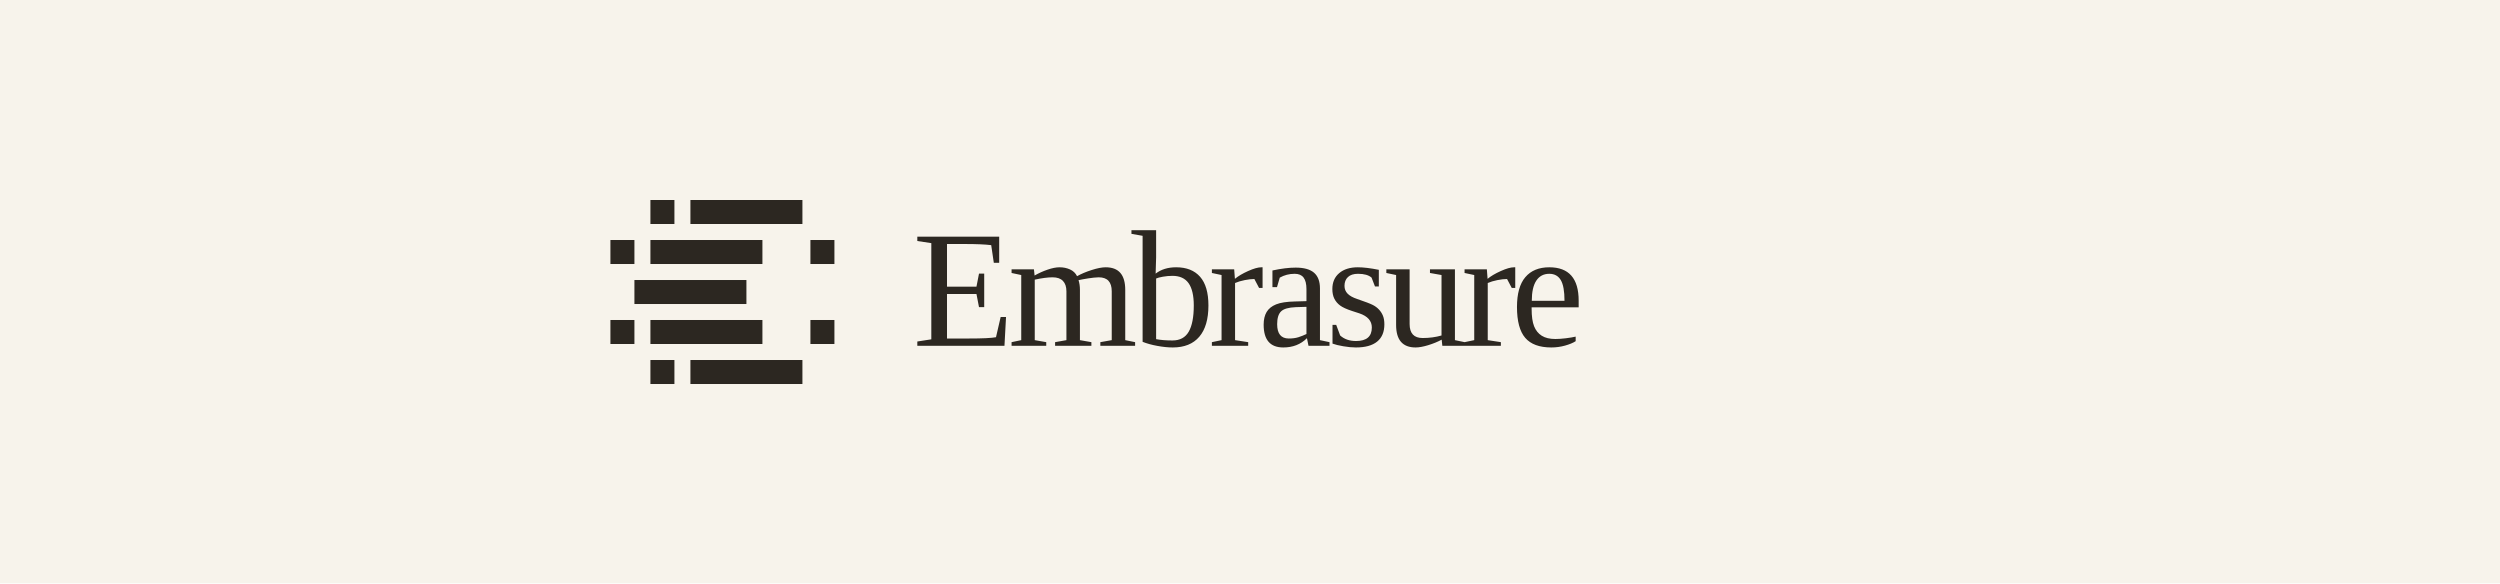
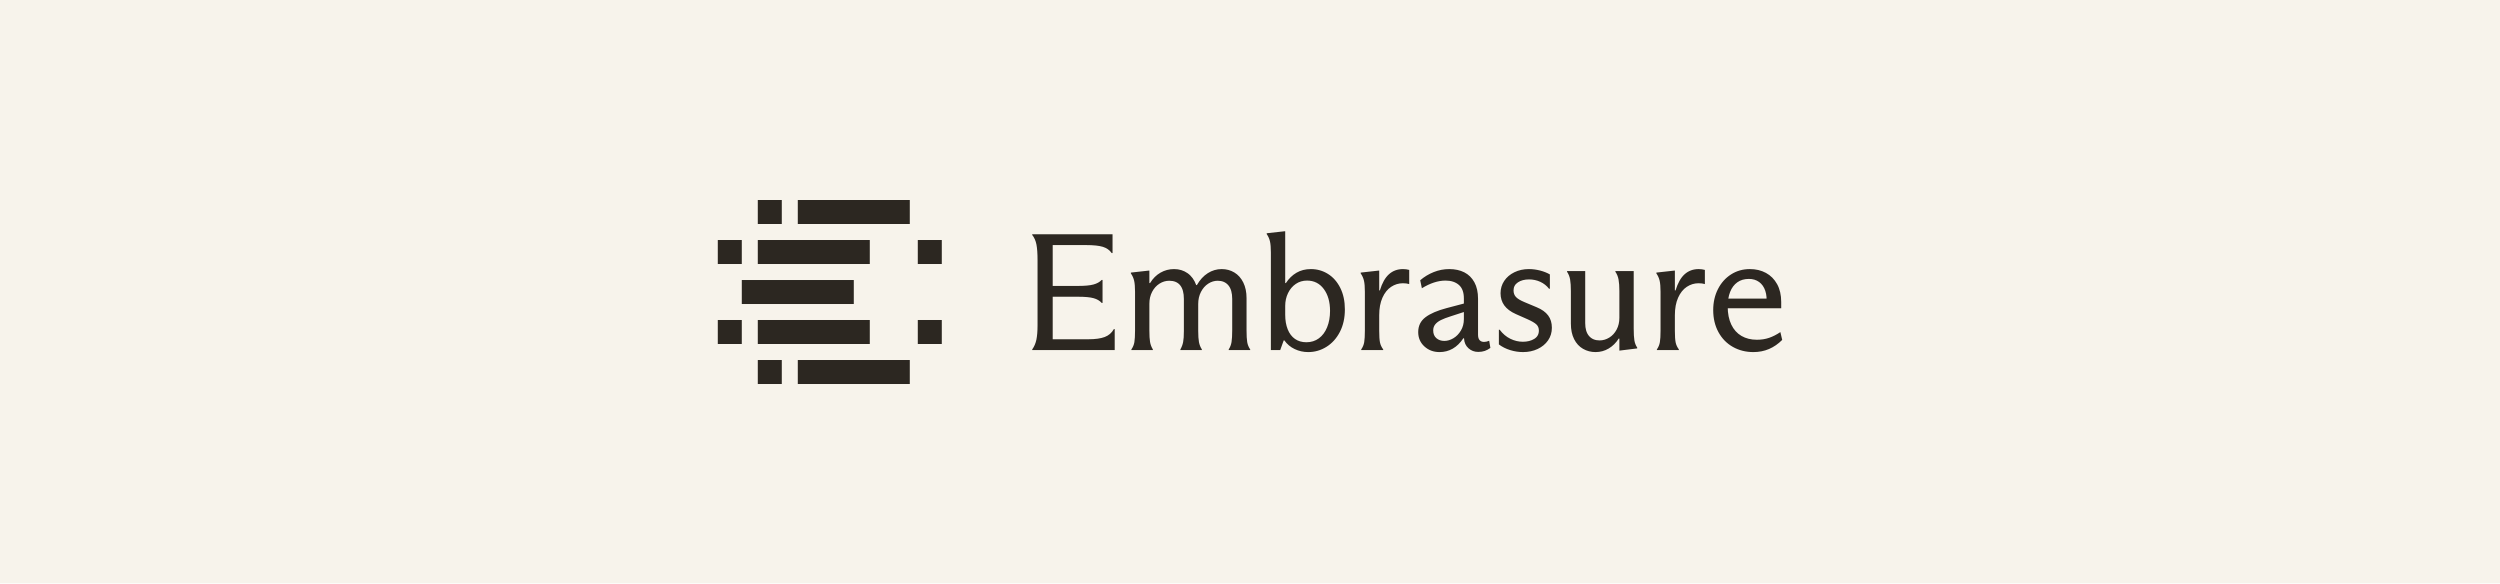
<svg xmlns="http://www.w3.org/2000/svg" width="1200" height="280" viewBox="0 0 1200 280" role="img" aria-labelledby="title desc">
  <rect width="1200" height="280" fill="#F7F3EB" />
-   <g transform="translate(293 96) scale(.16)" fill="#2C2721">
+   <g transform="translate(344.540 96) scale(.16)" fill="#2C2721">
    <rect x="120" width="72" height="72" />
    <rect x="120" y="480.022" width="72" height="72" />
    <rect y="120.021" width="72" height="72" />
    <rect x="600" y="120.021" width="72" height="72" />
    <rect y="359.993" width="72" height="72" />
    <rect x="600" y="359.993" width="72" height="72" />
    <rect x="240" width="336" height="72" />
    <rect x="240" y="480.022" width="336" height="72" />
    <rect x="120" y="120.021" width="336" height="72" />
    <rect x="120" y="359.993" width="336" height="72" />
    <rect x="72.001" y="240.05" width="336" height="72" />
  </g>
-   <text x="438" y="166" fill="#2C2721" font-family="Georgia, 'Times New Roman', serif" font-size="80" letter-spacing="-3">Embrasure</text>
+   <path fill="#2C2721" transform="translate(489.540 168.040) scale(0.08 -0.08)" d="M569 126V0H74V4Q92 29 99.0 62.0Q106 95 106 149V155V540Q106 599 99.5 633.0Q93 667 74 691V695H556V582H551Q532 609 498.0 619.5Q464 630 398 630H197V385H352Q410 385 441.5 393.5Q473 402 491 421H496V283H491Q473 303 442.0 311.5Q411 320 352 320H197V65H412Q473 65 509.0 78.5Q545 92 564 126ZM691.0 350Q691.0 393 685.5 416.5Q680.0 440 666.0 460V465L774.0 477H777.0V402H781.0Q806.0 443 843.5 464.5Q881.0 486 925.0 486Q971.0 486 1006.0 461.5Q1041.0 437 1058.0 390H1062.0Q1089.0 437 1127.5 461.5Q1166.0 486 1211.0 486Q1253.0 486 1287.0 465.5Q1321.0 445 1340.5 405.5Q1360.0 366 1360.0 312V119Q1360.0 72 1364.0 48.0Q1368.0 24 1382.0 4V0H1253.0V4Q1266.0 24 1270.0 48.5Q1274.0 73 1274.0 119V307Q1274.0 361 1251.0 388.5Q1228.0 416 1187.0 416Q1157.0 416 1130.0 398.5Q1103.0 381 1086.5 349.0Q1070.0 317 1070.0 276V116Q1070.0 72 1074.5 48.0Q1079.0 24 1092.0 4V0H963.0V4Q975.0 25 979.5 48.0Q984.0 71 984.0 113Q984.0 114 984.0 114.5Q984.0 115 984.0 116V307Q984.0 361 962.0 388.5Q940.0 416 896.0 416Q865.0 416 837.5 398.5Q810.0 381 793.5 349.5Q777.0 318 777.0 278V117Q777.0 73 781.0 49.0Q785.0 25 798.0 4V0H669.0V4Q683.0 24 687.0 47.5Q691.0 71 691.0 117ZM1730.0 -12Q1687.0 -12 1649.0 6.0Q1611.0 24 1587.0 58H1583.0L1562.0 0H1506.0V586Q1506.0 629 1500.5 652.5Q1495.0 676 1481.0 696V701L1589.0 713H1592.0V402H1596.0Q1622.0 442 1659.5 464.0Q1697.0 486 1746.0 486Q1802.0 486 1848.5 457.0Q1895.0 428 1922.5 373.0Q1950.0 318 1950.0 244Q1950.0 167 1920.0 109.0Q1890.0 51 1839.5 19.5Q1789.0 -12 1730.0 -12ZM1719.0 47Q1762.0 47 1794.0 70.5Q1826.0 94 1843.5 137.0Q1861.0 180 1861.0 235Q1861.0 316 1823.5 366.5Q1786.0 417 1723.0 417Q1685.0 417 1655.5 397.0Q1626.0 377 1609.0 342.0Q1592.0 307 1592.0 265V212Q1592.0 162 1607.0 124.5Q1622.0 87 1650.5 67.0Q1679.0 47 1719.0 47ZM2070.0 350Q2070.0 393 2064.5 416.5Q2059.0 440 2045.0 460V465L2153.0 477H2156.0V358H2160.0Q2180.0 424 2214.5 455.0Q2249.0 486 2299.0 486Q2318.0 486 2336.0 481V396Q2320.0 401 2298.0 401Q2260.0 401 2227.5 379.5Q2195.0 358 2175.5 314.5Q2156.0 271 2156.0 209V116Q2156.0 69 2160.5 46.5Q2165.0 24 2180.0 4V0H2048.0V4Q2062.0 24 2066.0 47.5Q2070.0 71 2070.0 116ZM2518.0 -12Q2464.0 -12 2427.0 22.0Q2390.0 56 2390.0 108Q2390.0 164 2433.5 197.0Q2477.0 230 2561.0 252L2667.0 280L2669.0 230L2586.0 203Q2548.0 191 2526.0 180.0Q2504.0 169 2492.0 154.0Q2480.0 139 2480.0 118Q2480.0 88 2499.0 71.5Q2518.0 55 2547.0 55Q2574.0 55 2601.0 71.0Q2628.0 87 2646.0 117.0Q2664.0 147 2664.0 186V310Q2664.0 365 2634.0 391.0Q2604.0 417 2554.0 417Q2487.0 417 2412.0 371L2402.0 419Q2438.0 450 2483.0 468.0Q2528.0 486 2576.0 486Q2628.0 486 2666.5 466.5Q2705.0 447 2727.0 407.0Q2749.0 367 2749.0 308V92Q2749.0 70 2758.5 59.5Q2768.0 49 2785.0 49Q2799.0 49 2816.0 56L2823.0 13Q2807.0 1 2789.5 -5.0Q2772.0 -11 2750.0 -11Q2716.0 -11 2691.5 11.0Q2667.0 33 2665.0 69V71H2661.0Q2633.0 29 2597.0 8.5Q2561.0 -12 2518.0 -12ZM3019.0 -12Q2980.0 -12 2941.5 0.0Q2903.0 12 2874.0 34V122H2879.0Q2906.0 86 2942.5 68.0Q2979.0 50 3018.0 50Q3058.0 50 3086.0 67.0Q3114.0 84 3114.0 117Q3114.0 140 3099.0 154.0Q3084.0 168 3046.0 185L2976.0 216Q2929.0 237 2906.5 268.0Q2884.0 299 2884.0 341Q2884.0 382 2906.0 415.0Q2928.0 448 2967.0 467.0Q3006.0 486 3054.0 486Q3087.0 486 3120.5 477.5Q3154.0 469 3180.0 454V368H3175.0Q3154.0 395 3122.5 409.5Q3091.0 424 3055.0 424Q3015.0 424 2988.5 406.5Q2962.0 389 2962.0 358Q2962.0 334 2976.5 318.5Q2991.0 303 3027.0 288L3101.0 257Q3147.0 238 3169.5 208.0Q3192.0 178 3192.0 134Q3192.0 91 3169.0 58.0Q3146.0 25 3106.5 6.5Q3067.0 -12 3019.0 -12ZM3454.0 -12Q3413.0 -12 3379.0 7.5Q3345.0 27 3325.5 65.5Q3306.0 104 3306.0 159V354Q3306.0 397 3301.5 423.0Q3297.0 449 3283.0 470V474H3392.0V162Q3392.0 111 3415.0 84.5Q3438.0 58 3478.0 58Q3509.0 58 3536.5 75.0Q3564.0 92 3580.5 123.0Q3597.0 154 3597.0 194V354Q3597.0 397 3592.0 423.5Q3587.0 450 3573.0 470V474H3683.0V130Q3683.0 83 3687.0 58.5Q3691.0 34 3704.0 15V10L3599.0 -3H3597.0V69H3593.0Q3569.0 31 3533.0 9.5Q3497.0 -12 3454.0 -12ZM3844.0 350Q3844.0 393 3838.5 416.5Q3833.0 440 3819.0 460V465L3927.0 477H3930.0V358H3934.0Q3954.0 424 3988.5 455.0Q4023.0 486 4073.0 486Q4092.0 486 4110.0 481V396Q4094.0 401 4072.0 401Q4034.0 401 4001.5 379.5Q3969.0 358 3949.5 314.5Q3930.0 271 3930.0 209V116Q3930.0 69 3934.5 46.5Q3939.0 24 3954.0 4V0H3822.0V4Q3836.0 24 3840.0 47.5Q3844.0 71 3844.0 116ZM4401.0 -12Q4333.0 -12 4278.0 19.0Q4223.0 50 4191.5 107.5Q4160.0 165 4160.0 240Q4160.0 310 4188.5 366.0Q4217.0 422 4267.0 454.0Q4317.0 486 4380.0 486Q4434.0 486 4476.5 463.0Q4519.0 440 4543.5 395.5Q4568.0 351 4568.0 289V251H4230.0V309H4525.0L4479.0 274Q4484.0 321 4472.5 355.5Q4461.0 390 4435.5 408.5Q4410.0 427 4374.0 427Q4333.0 427 4304.5 406.5Q4276.0 386 4261.5 349.0Q4247.0 312 4247.0 261Q4247.0 198 4268.5 153.0Q4290.0 108 4329.5 85.0Q4369.0 62 4422.0 62Q4462.0 62 4495.5 73.5Q4529.0 85 4563.0 108L4574.0 61Q4538.0 25 4495.0 6.5Q4452.0 -12 4401.0 -12Z" />
</svg>
